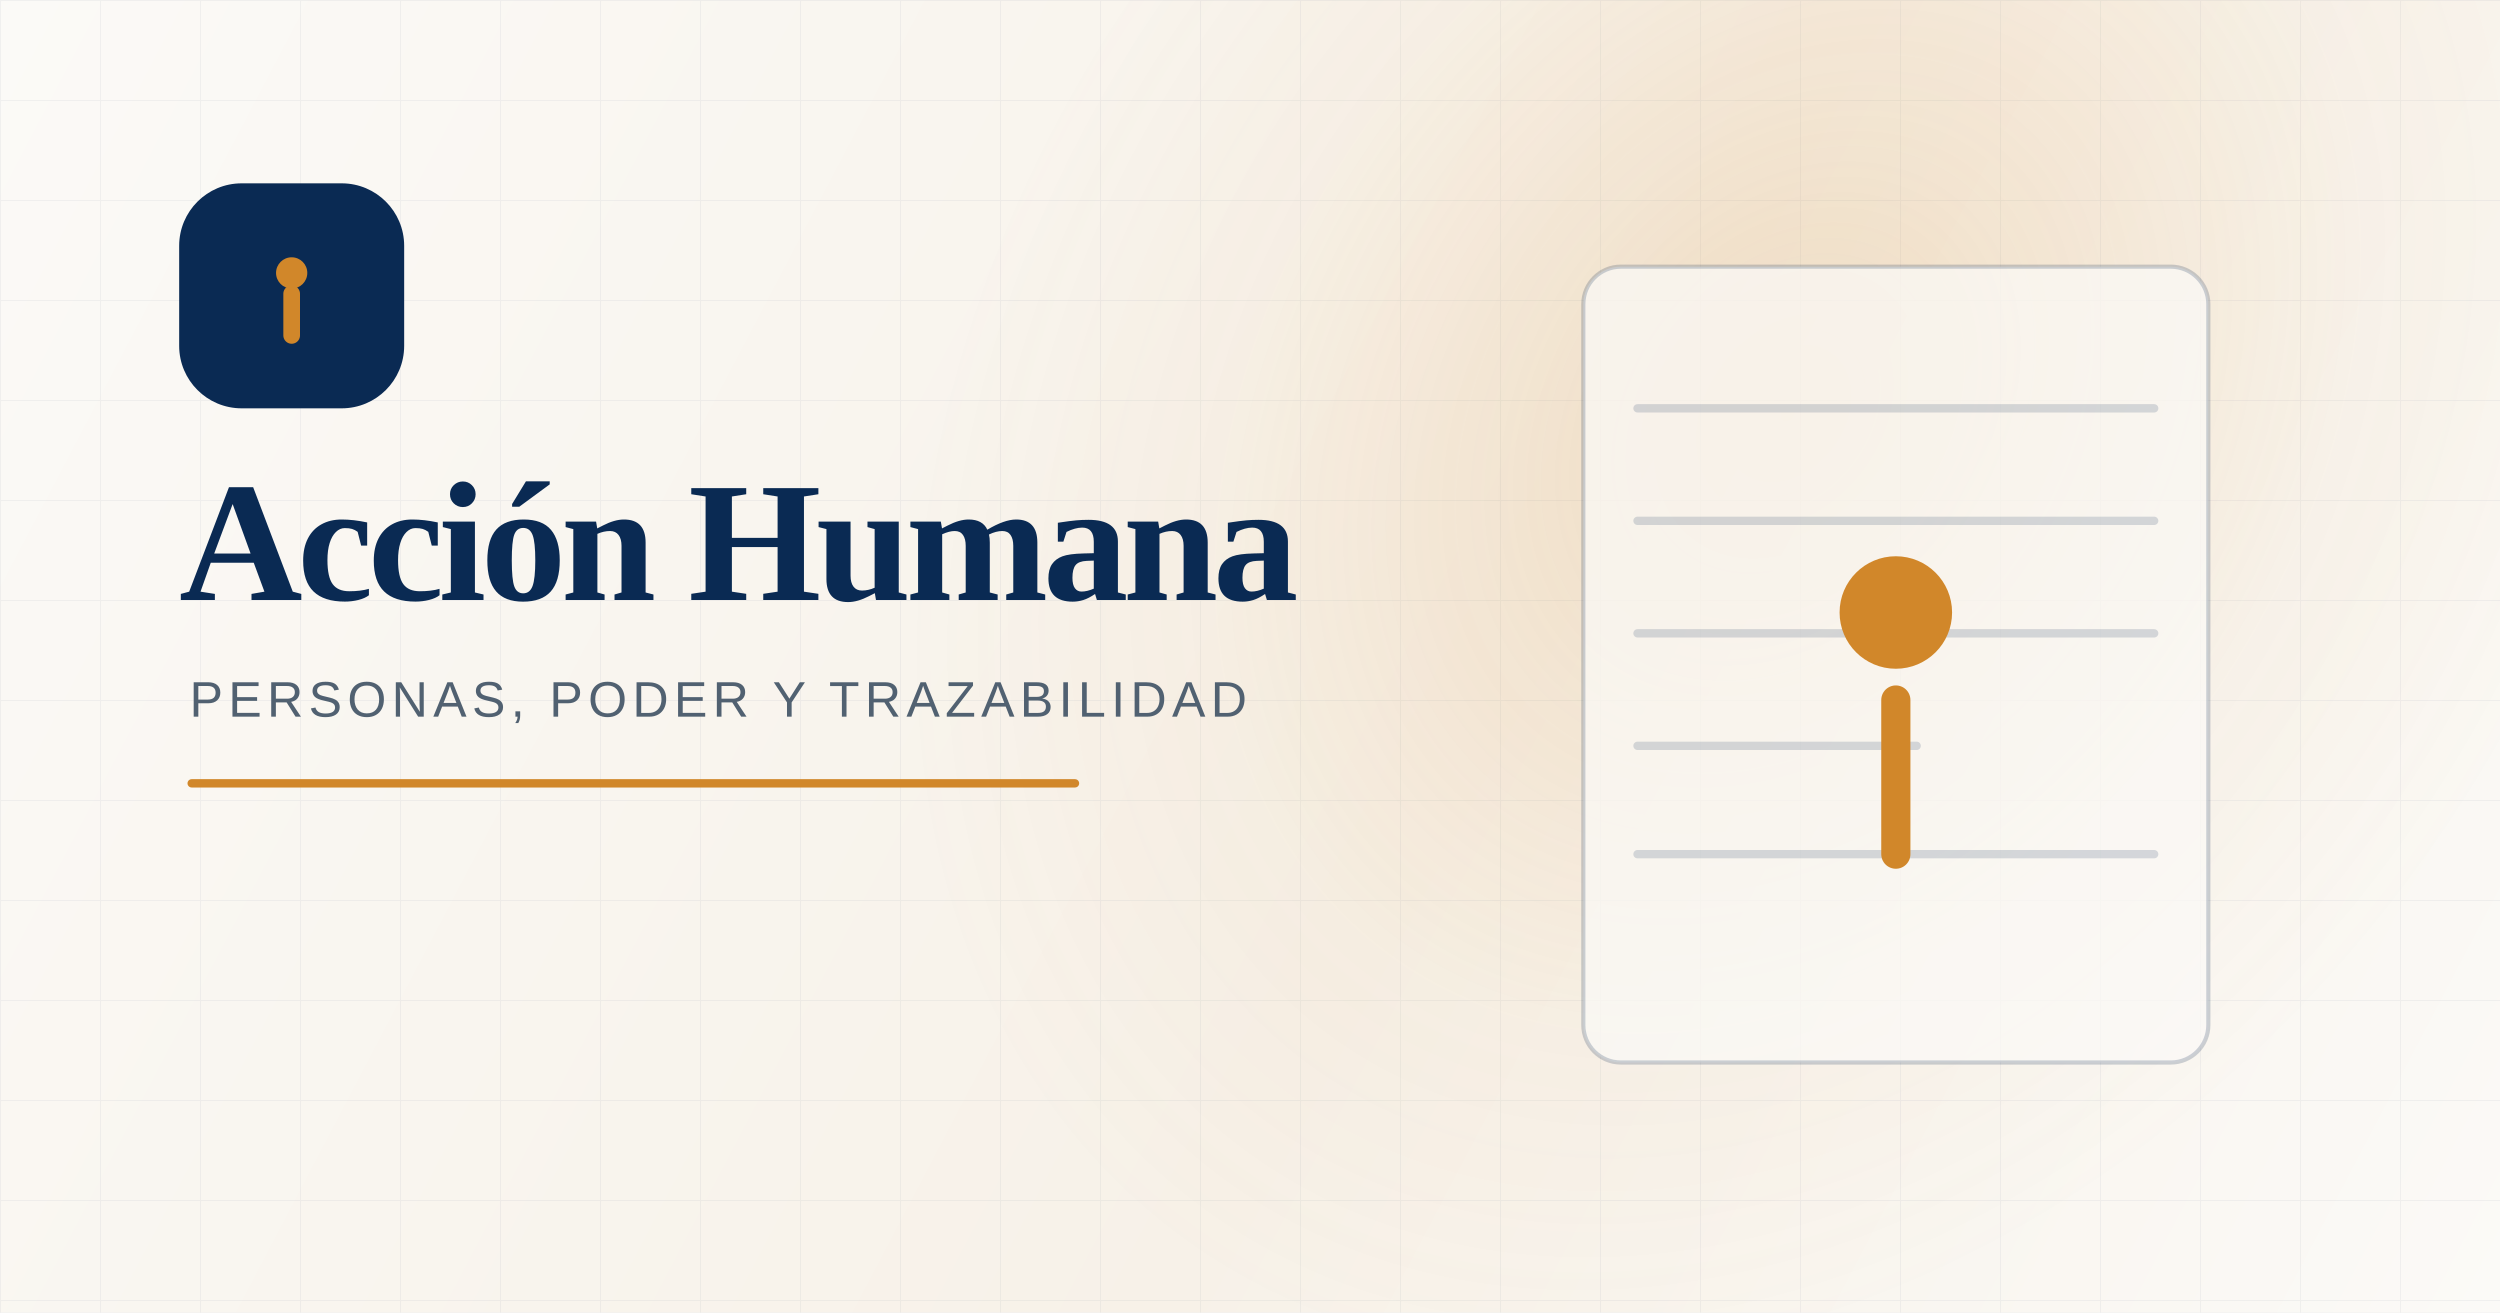
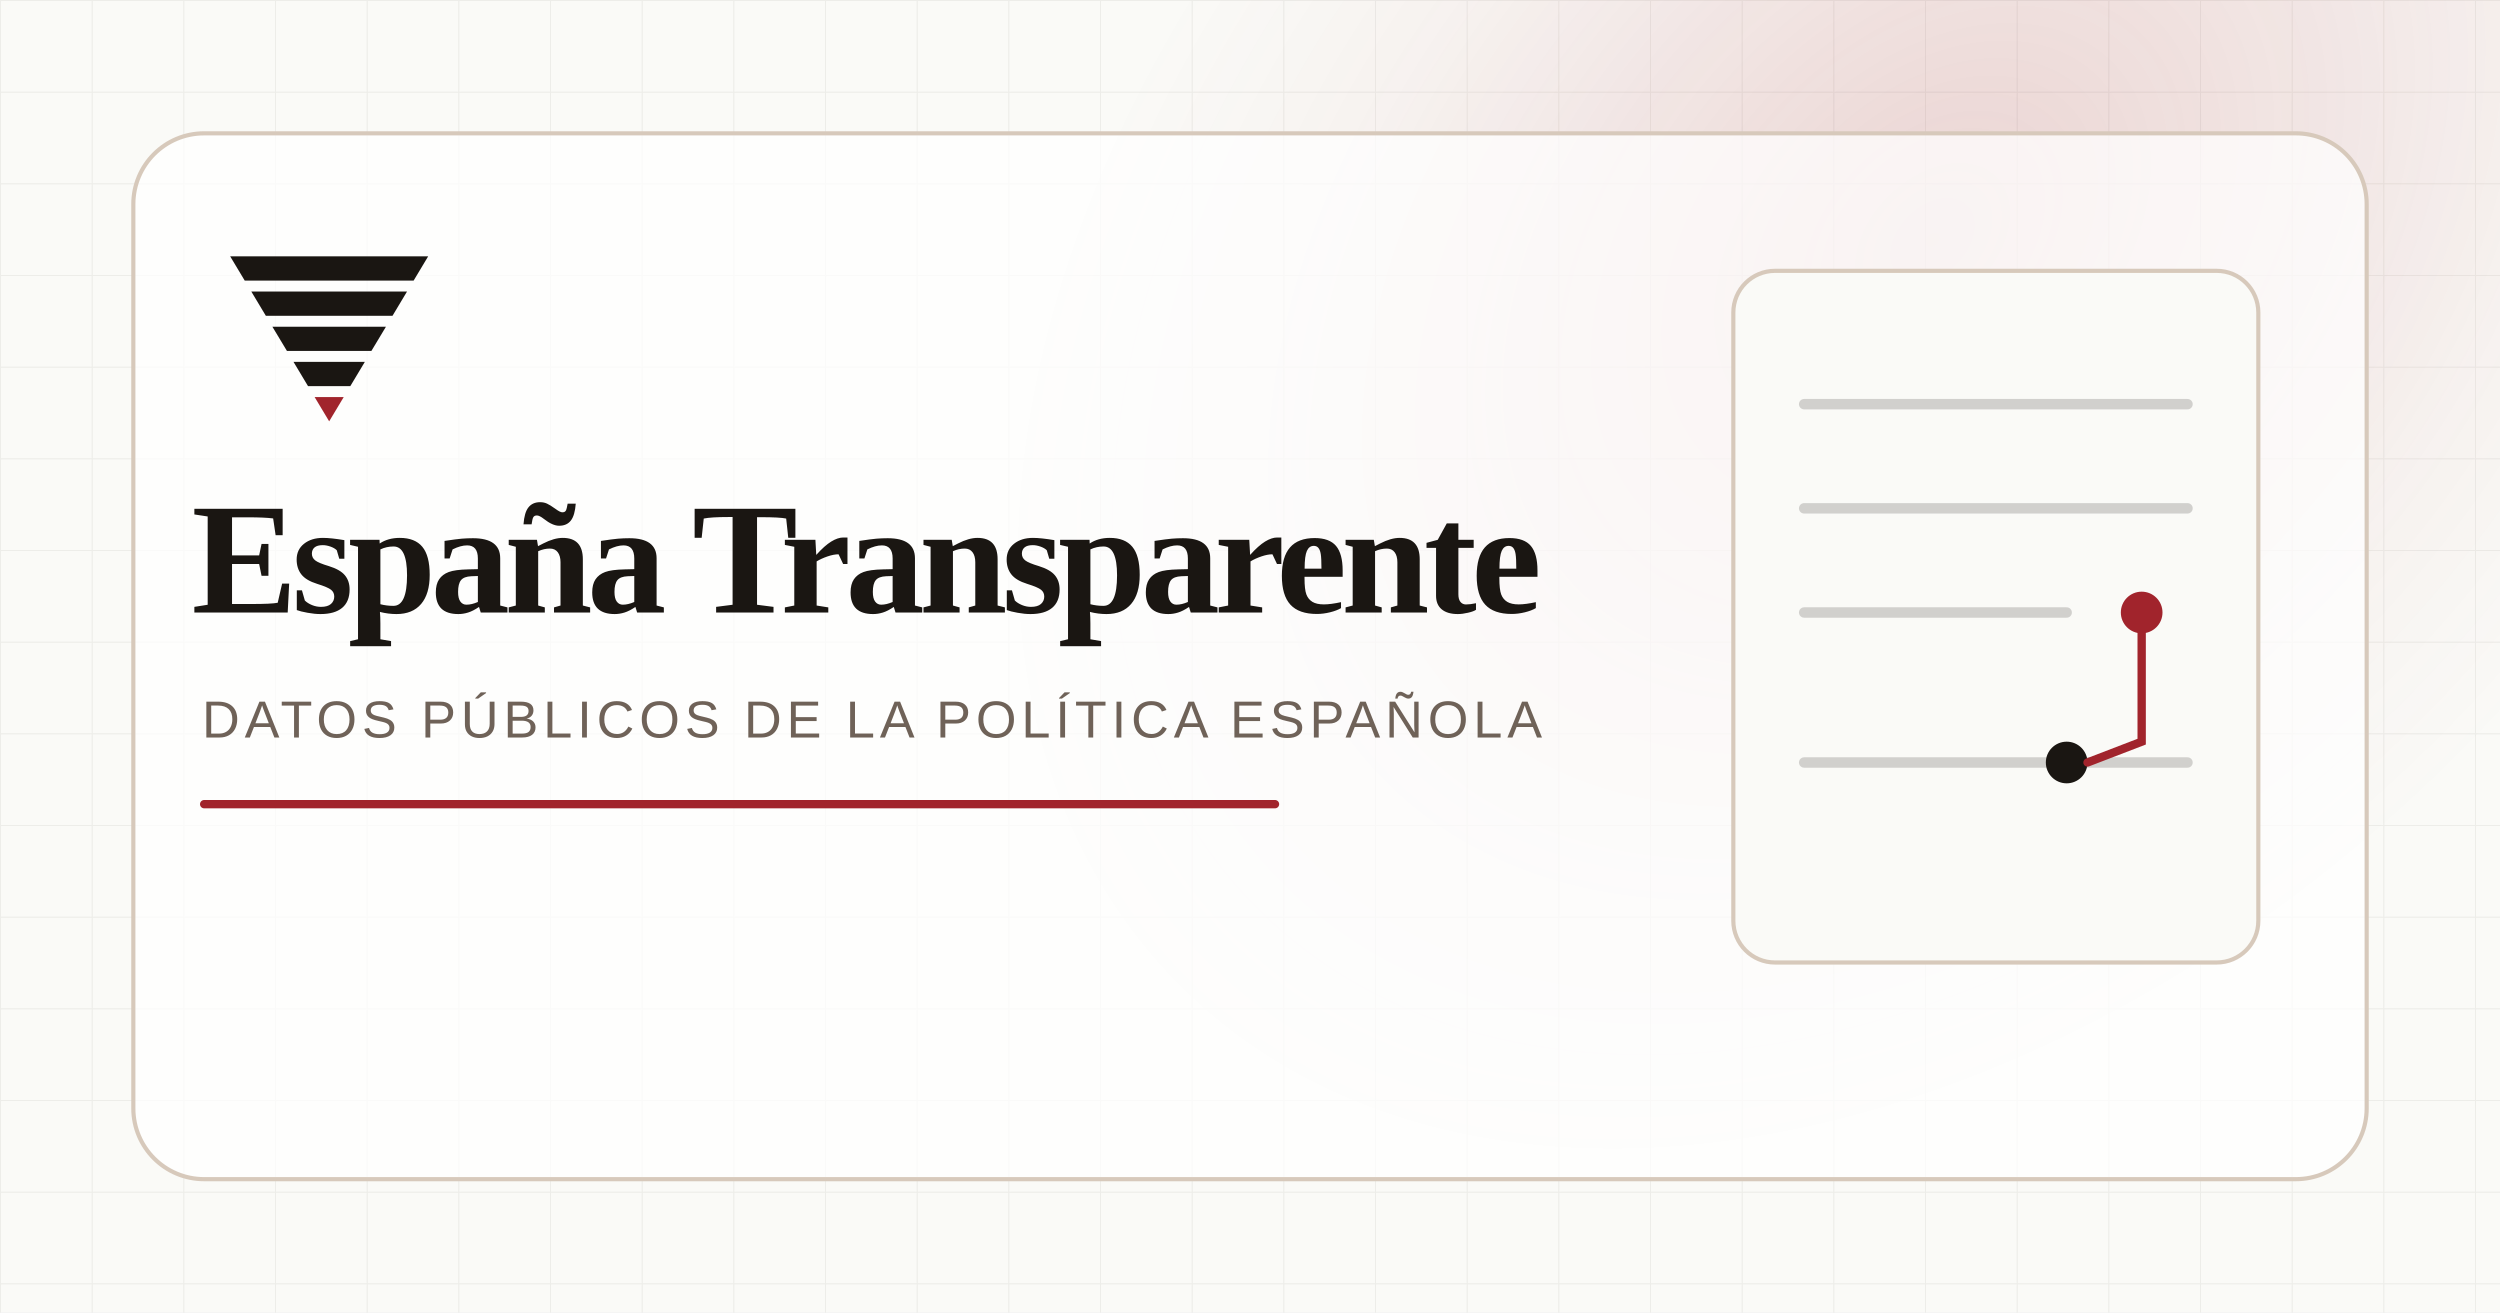
- <svg xmlns="http://www.w3.org/2000/svg" width="1200" height="630" viewBox="0 0 1200 630" fill="none">
+ <svg xmlns="http://www.w3.org/2000/svg" width="1200" height="630" viewBox="0 0 1200 630">
  <defs>
-     <linearGradient id="paper" x1="0" y1="0" x2="1200" y2="630" gradientUnits="userSpaceOnUse">
-       <stop stop-color="#fbfaf7" />
-       <stop offset=".58" stop-color="#f7f1e8" />
-       <stop offset="1" stop-color="#fbfaf7" />
-     </linearGradient>
-     <radialGradient id="warm" cx="0" cy="0" r="1" gradientUnits="userSpaceOnUse" gradientTransform="translate(858 198) rotate(126) scale(500 380)">
-       <stop stop-color="#d1872a" stop-opacity=".2" />
-       <stop offset=".65" stop-color="#d1872a" stop-opacity=".04" />
-       <stop offset="1" stop-color="#d1872a" stop-opacity="0" />
+     <pattern id="grid" width="44" height="44" patternUnits="userSpaceOnUse">
+       <path d="M44 0H0V44" fill="none" stroke="#1A1612" stroke-opacity=".055" />
+     </pattern>
+     <radialGradient id="signal" cx="0" cy="0" r="1" gradientUnits="userSpaceOnUse" gradientTransform="translate(930 114) rotate(136) scale(520 360)">
+       <stop stop-color="#A1242C" stop-opacity=".18" />
+       <stop offset=".7" stop-color="#A1242C" stop-opacity=".035" />
+       <stop offset="1" stop-color="#A1242C" stop-opacity="0" />
    </radialGradient>
-     <pattern id="fine-grid" width="48" height="48" patternUnits="userSpaceOnUse">
-       <path d="M48 0H0V48" stroke="#0a2a53" stroke-opacity=".045" />
-     </pattern>
  </defs>
-   <rect width="1200" height="630" fill="url(#paper)" />
-   <rect width="1200" height="630" fill="url(#fine-grid)" />
-   <rect width="1200" height="630" fill="url(#warm)" />
-   <g transform="translate(86 88)">
-     <rect width="108" height="108" rx="30" fill="#0a2a53" />
-     <g transform="translate(22 22)">
-       <circle cx="32" cy="21" r="7.5" fill="#d1872a" />
-       <path d="M32 31v20" stroke="#d1872a" stroke-width="8" stroke-linecap="round" />
-     </g>
+   <rect width="1200" height="630" fill="#FAFAF7" />
+   <rect width="1200" height="630" fill="url(#grid)" />
+   <rect width="1200" height="630" fill="url(#signal)" />
+   <rect x="64" y="64" width="1072" height="502" rx="34" fill="#FFFFFF" fill-opacity=".72" stroke="#D7C9BB" stroke-width="2" />
+   <g transform="translate(92 94) scale(1.32)">
+     <polygon points="14,22 86,22 80.71,30.82 19.29,30.82" fill="#1A1612" />
+     <polygon points="21.68,34.79 78.32,34.79 73.03,43.62 26.97,43.62" fill="#1A1612" />
+     <polygon points="29.35,47.59 70.65,47.59 65.35,56.41 34.65,56.41" fill="#1A1612" />
+     <polygon points="37.03,60.38 62.97,60.38 57.68,69.21 42.32,69.21" fill="#1A1612" />
+     <polygon points="44.71,73.18 55.29,73.18 50,82 50,82" fill="#A1242C" />
  </g>
-   <text x="86" y="288" fill="#0a2a53" font-family="Georgia, 'Times New Roman', serif" font-size="82" font-weight="700" letter-spacing="-2.5">Acción Humana</text>
-   <text x="91" y="344" fill="#516171" font-family="Arial, Helvetica, sans-serif" font-size="24" letter-spacing="2.6">PERSONAS, PODER Y TRAZABILIDAD</text>
-   <path d="M92 376H516" stroke="#d1872a" stroke-width="4" stroke-linecap="round" />
-   <g transform="translate(690 110)">
-     <rect x="70" y="18" width="300" height="382" rx="18" fill="#fbfaf7" fill-opacity=".72" stroke="#0a2a53" stroke-opacity=".2" stroke-width="2" />
-     <path d="M96 86H344M96 140H344M96 194H344M96 300H344" stroke="#0a2a53" stroke-opacity=".16" stroke-width="4" stroke-linecap="round" />
-     <path d="M96 248H230" stroke="#0a2a53" stroke-opacity=".16" stroke-width="4" stroke-linecap="round" />
-     <circle cx="220" cy="184" r="27" fill="#d1872a" />
-     <path d="M220 226v74" stroke="#d1872a" stroke-width="14" stroke-linecap="round" />
+   <text x="92" y="294" fill="#1A1612" font-family="Georgia, 'Times New Roman', serif" font-size="76" font-weight="700" letter-spacing="-2.6">España Transparente</text>
+   <text x="97" y="354" fill="#6F6258" font-family="Arial, Helvetica, sans-serif" font-size="25" letter-spacing="2.4">DATOS PÚBLICOS DE LA POLÍTICA ESPAÑOLA</text>
+   <path d="M98 386H612" stroke="#A1242C" stroke-width="4" stroke-linecap="round" />
+   <g transform="translate(832 130)">
+     <rect width="252" height="332" rx="20" fill="#FAFAF7" stroke="#D7C9BB" stroke-width="2" />
+     <path d="M34 64H218M34 114H218M34 164H160M34 236H218" stroke="#1A1612" stroke-opacity=".18" stroke-width="5" stroke-linecap="round" />
+     <circle cx="196" cy="164" r="10" fill="#A1242C" />
+     <circle cx="160" cy="236" r="10" fill="#1A1612" />
+     <path d="M196 174V226L170 236" fill="none" stroke="#A1242C" stroke-width="4" stroke-linecap="round" />
  </g>
</svg>
